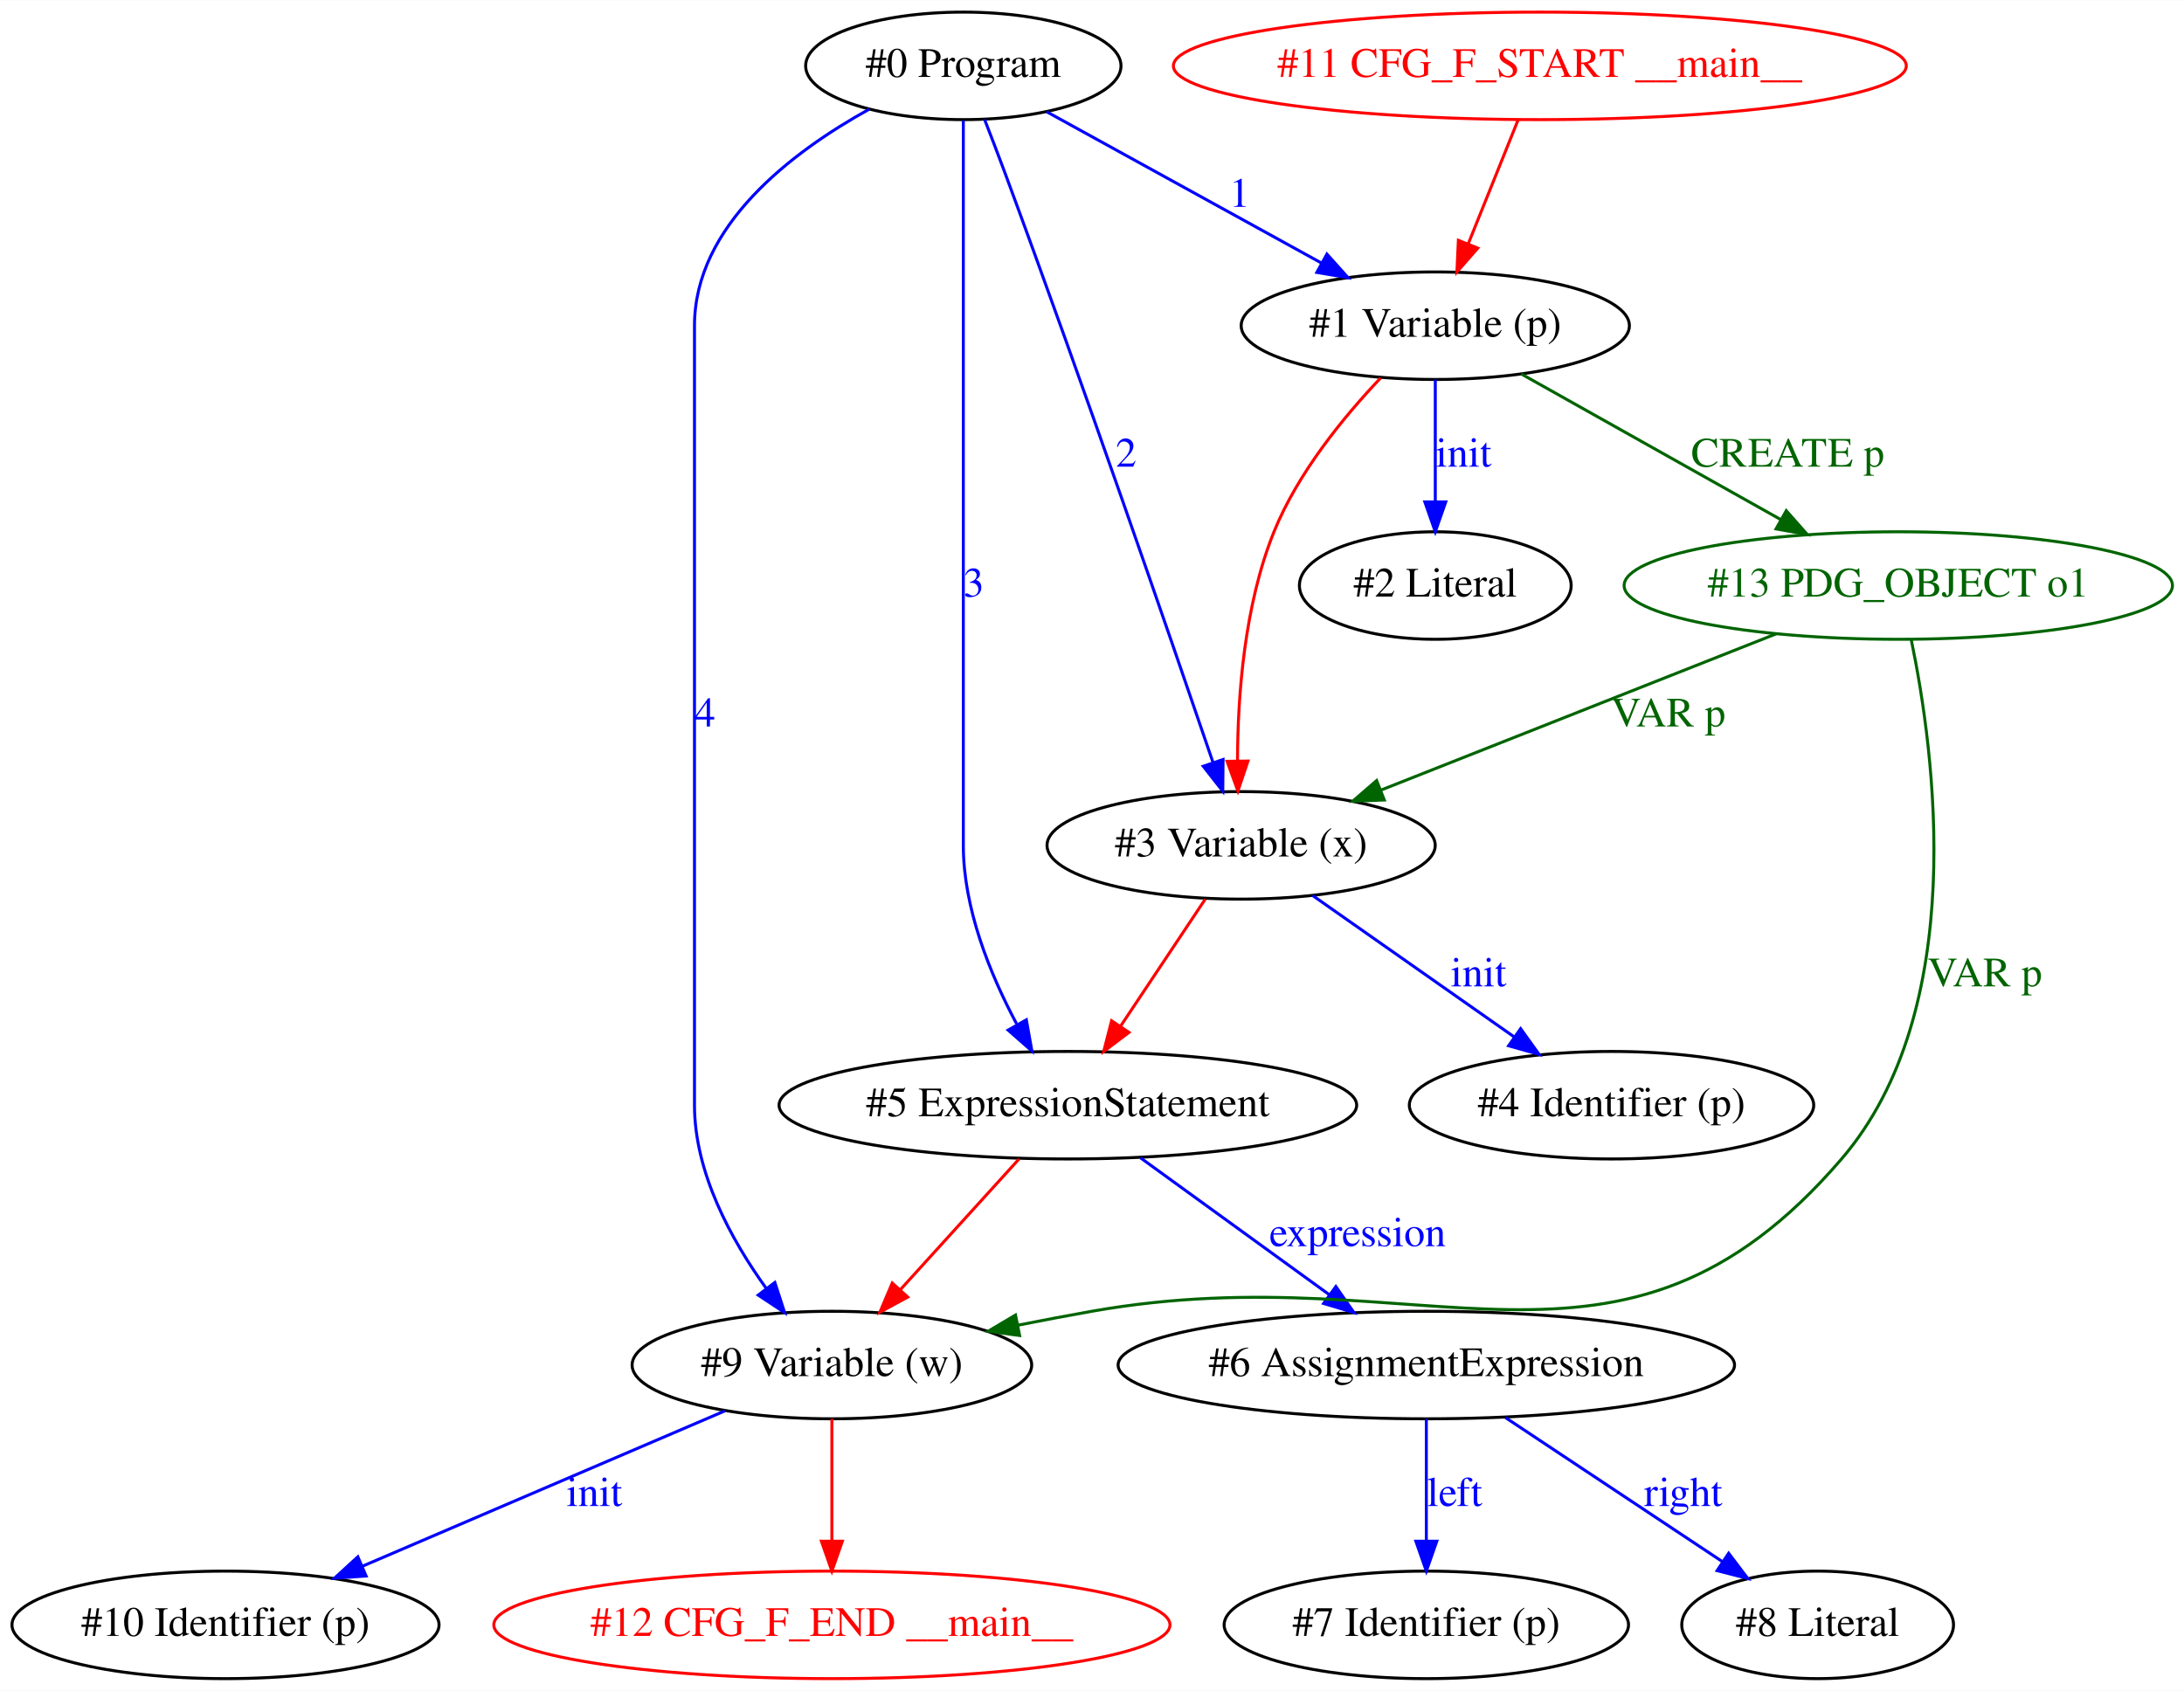
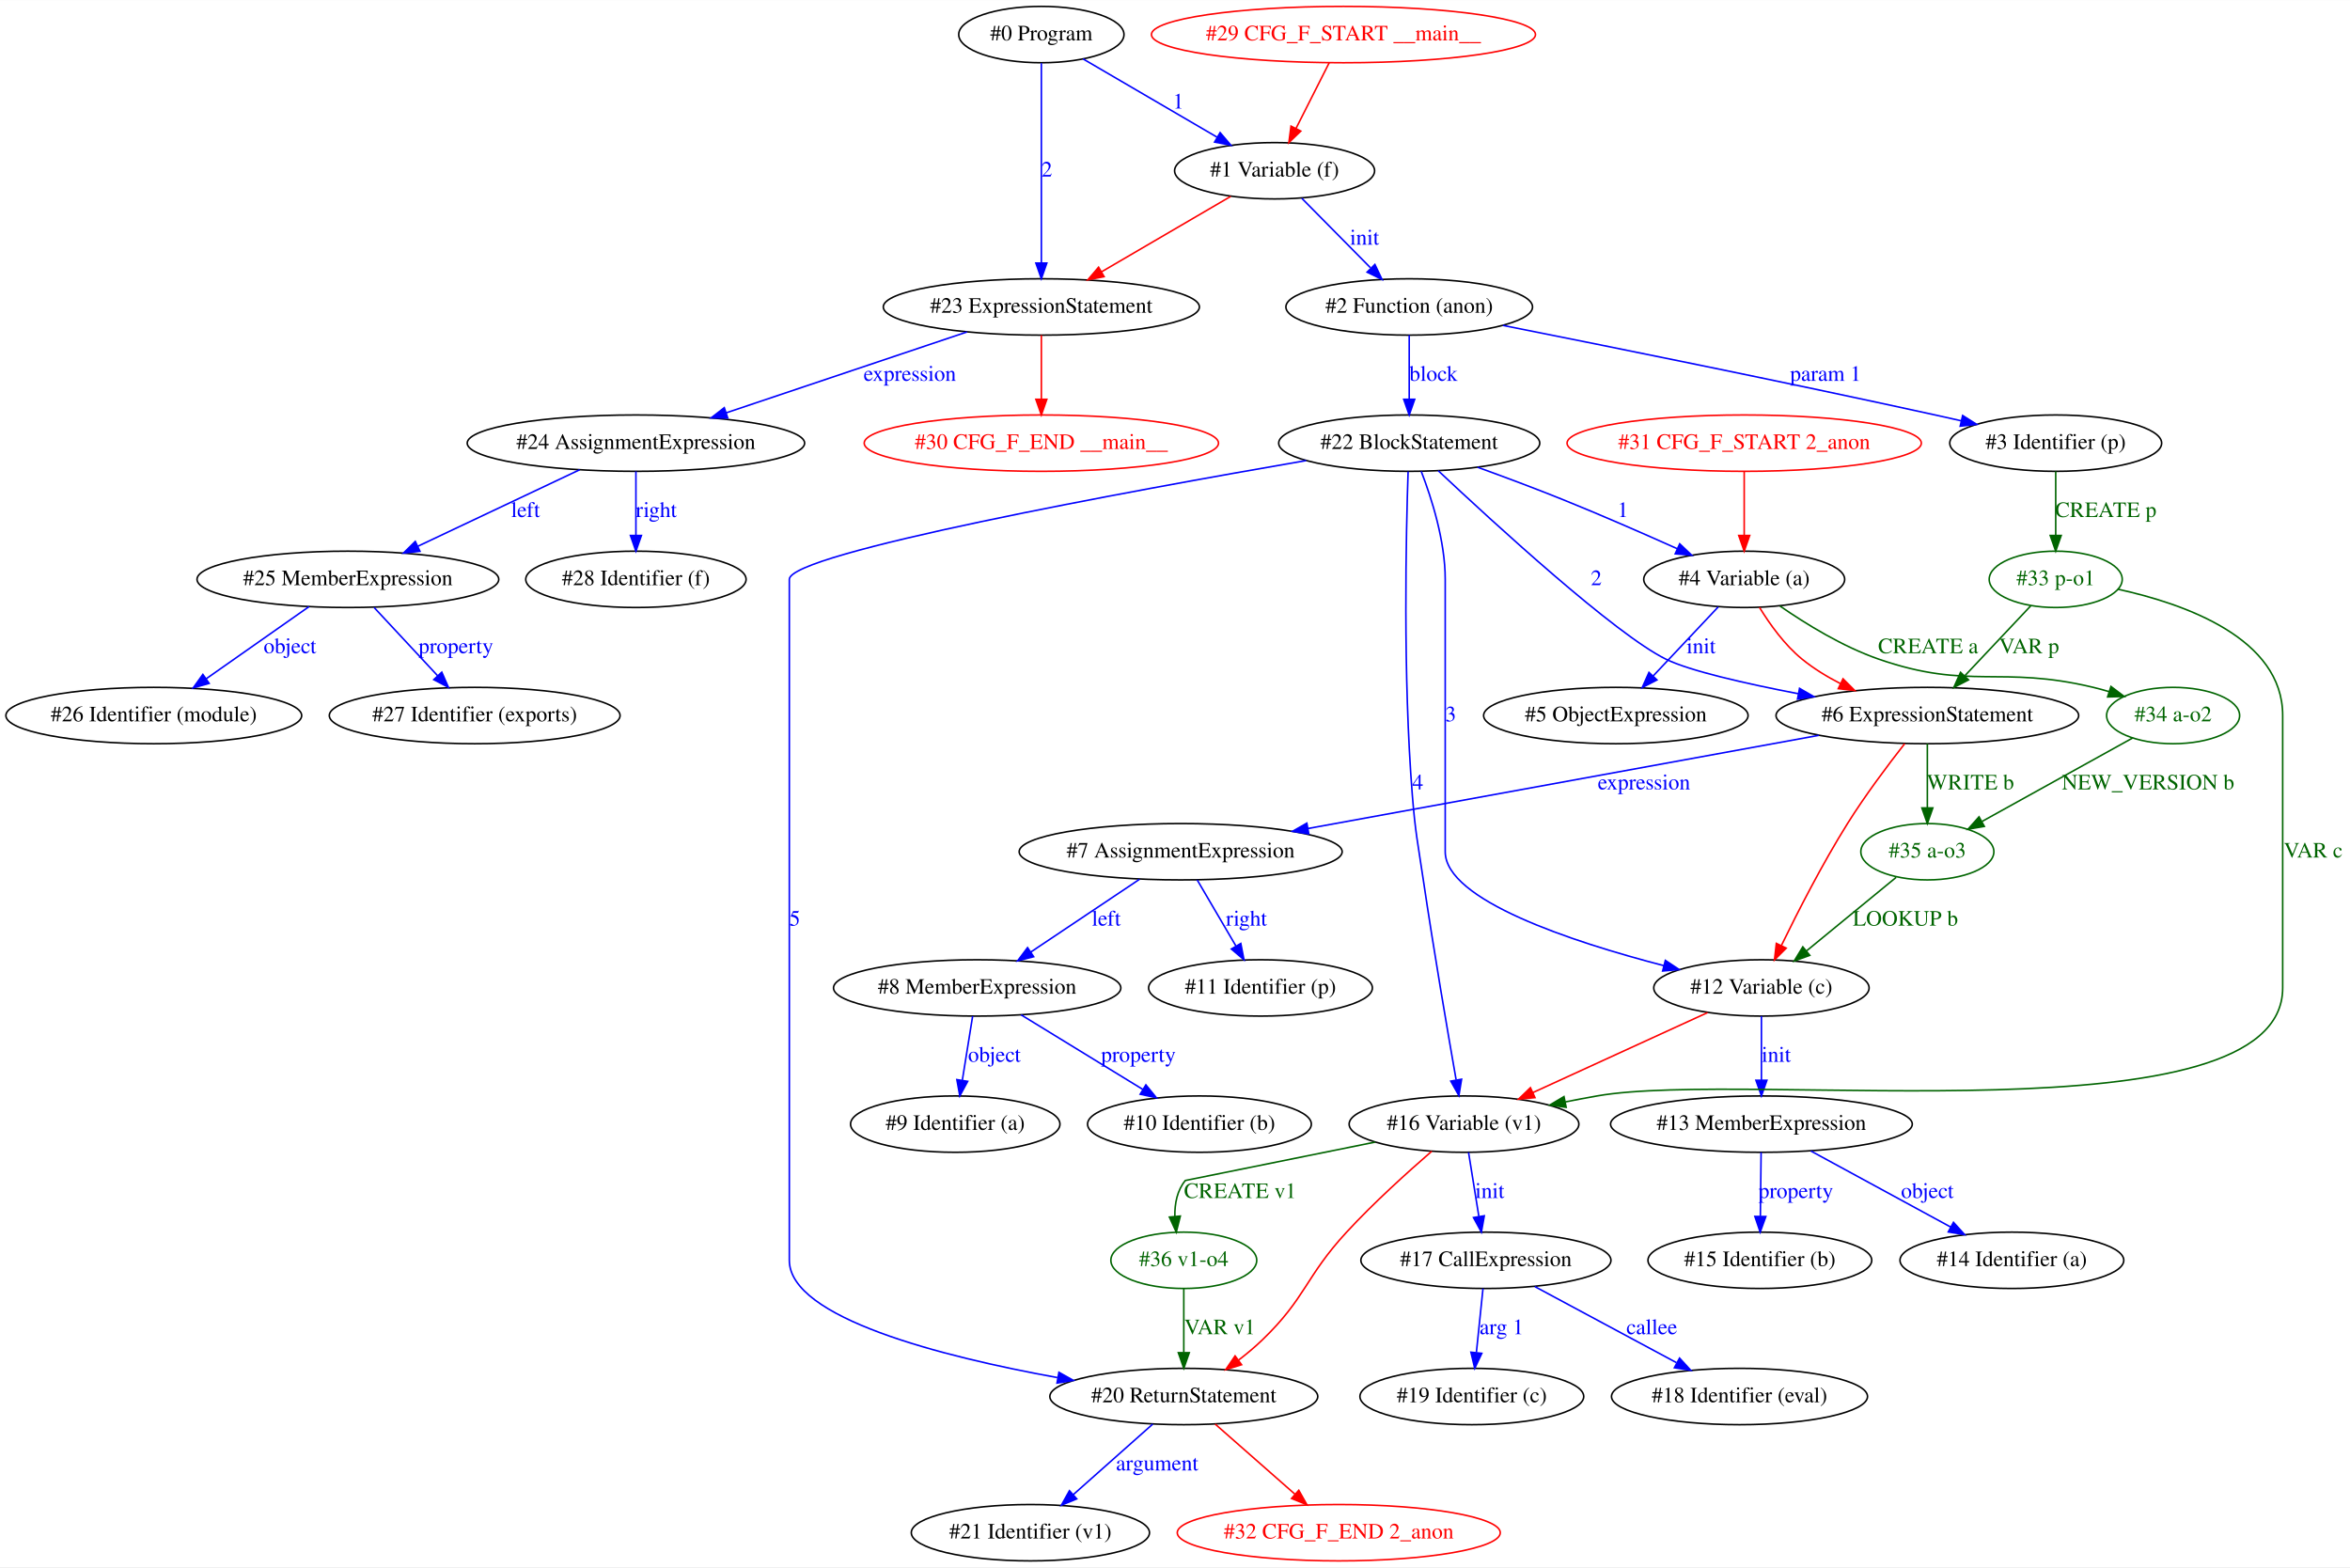
- <svg xmlns="http://www.w3.org/2000/svg" width="731pt" height="566pt" viewBox="0.00 0.00 731.14 566.00">
-   <g id="graph0" class="graph" transform="scale(1 1) rotate(0) translate(4 562)">
-     <polygon fill="#ffffff" stroke="transparent" points="-4,4 -4,-562 727.135,-562 727.135,4 -4,4" />
+ <svg xmlns="http://www.w3.org/2000/svg" width="1501pt" height="1001pt" viewBox="0.00 0.00 1501.24 1001.00">
+   <g id="graph0" class="graph" transform="scale(1 1) rotate(0) translate(4 997)">
+     <polygon fill="#ffffff" stroke="transparent" points="-4,4 -4,-997 1497.242,-997 1497.242,4 -4,4" />
    <g id="node1" class="node">
-       <ellipse fill="none" stroke="#000000" cx="318.494" cy="-540" rx="52.791" ry="18" />
-       <text text-anchor="middle" x="318.494" y="-536.3" font-family="Times,serif" font-size="14.00" fill="#000000">#0 Program</text>
+       <ellipse fill="none" stroke="#000000" cx="661.242" cy="-975" rx="52.791" ry="18" />
+       <text text-anchor="middle" x="661.242" y="-971.3" font-family="Times,serif" font-size="14.00" fill="#000000">#0 Program</text>
    </g>
    <g id="node2" class="node">
-       <ellipse fill="none" stroke="#000000" cx="476.494" cy="-453" rx="64.989" ry="18" />
-       <text text-anchor="middle" x="476.494" y="-449.3" font-family="Times,serif" font-size="14.00" fill="#000000">#1 Variable (p)</text>
+       <ellipse fill="none" stroke="#000000" cx="810.242" cy="-888" rx="63.889" ry="18" />
+       <text text-anchor="middle" x="810.242" y="-884.3" font-family="Times,serif" font-size="14.00" fill="#000000">#1 Variable (f)</text>
    </g>
    <g id="edge1" class="edge">
-       <path fill="none" stroke="#0000ff" d="M346.377,-524.646C371.958,-510.561 410.07,-489.575 438.442,-473.952" />
-       <polygon fill="#0000ff" stroke="#0000ff" points="440.212,-476.973 447.284,-469.084 436.836,-470.841 440.212,-476.973" />
-       <text text-anchor="middle" x="410.994" y="-492.8" font-family="Times,serif" font-size="14.00" fill="#0000ff">1</text>
+       <path fill="none" stroke="#0000ff" d="M687.88,-959.446C711.795,-945.482 747.121,-924.856 773.677,-909.35" />
+       <polygon fill="#0000ff" stroke="#0000ff" points="775.446,-912.37 782.317,-904.305 771.916,-906.325 775.446,-912.37" />
+       <text text-anchor="middle" x="748.742" y="-927.8" font-family="Times,serif" font-size="14.00" fill="#0000ff">1</text>
    </g>
    <g id="node3" class="node">
-       <ellipse fill="none" stroke="#000000" cx="411.494" cy="-279" rx="64.989" ry="18" />
-       <text text-anchor="middle" x="411.494" y="-275.3" font-family="Times,serif" font-size="14.00" fill="#000000">#3 Variable (x)</text>
+       <ellipse fill="none" stroke="#000000" cx="661.242" cy="-801" rx="100.983" ry="18" />
+       <text text-anchor="middle" x="661.242" y="-797.3" font-family="Times,serif" font-size="14.00" fill="#000000">#23 ExpressionStatement</text>
    </g>
    <g id="edge2" class="edge">
-       <path fill="none" stroke="#0000ff" d="M325.59,-522.099C327.838,-516.336 330.307,-509.912 332.494,-504 358.632,-433.333 387.533,-349.428 402.058,-306.822" />
-       <polygon fill="#0000ff" stroke="#0000ff" points="405.439,-307.75 405.348,-297.155 398.812,-305.494 405.439,-307.75" />
-       <text text-anchor="middle" x="372.994" y="-405.8" font-family="Times,serif" font-size="14.00" fill="#0000ff">2</text>
+       <path fill="none" stroke="#0000ff" d="M661.242,-956.708C661.242,-926.344 661.242,-865.323 661.242,-829.346" />
+       <polygon fill="#0000ff" stroke="#0000ff" points="664.742,-829.047 661.242,-819.047 657.742,-829.047 664.742,-829.047" />
+       <text text-anchor="middle" x="664.742" y="-884.3" font-family="Times,serif" font-size="14.00" fill="#0000ff">2</text>
+     </g>
+     <g id="edge6" class="edge">
+       <path fill="none" stroke="#ff0000" d="M782.216,-871.636C758.914,-858.03 725.514,-838.528 699.71,-823.461" />
+       <polygon fill="#ff0000" stroke="#ff0000" points="701.329,-820.354 690.928,-818.334 697.799,-826.399 701.329,-820.354" />
+     </g>
+     <g id="node7" class="node">
+       <ellipse fill="none" stroke="#000000" cx="896.242" cy="-801" rx="78.786" ry="18" />
+       <text text-anchor="middle" x="896.242" y="-797.3" font-family="Times,serif" font-size="14.00" fill="#000000">#2 Function (anon)</text>
+     </g>
+     <g id="edge5" class="edge">
+       <path fill="none" stroke="#0000ff" d="M827.645,-870.394C840.234,-857.659 857.426,-840.267 871.449,-826.081" />
+       <polygon fill="#0000ff" stroke="#0000ff" points="874.323,-828.152 878.864,-818.58 869.345,-823.231 874.323,-828.152" />
+       <text text-anchor="middle" x="867.742" y="-840.8" font-family="Times,serif" font-size="14.00" fill="#0000ff">init</text>
+     </g>
+     <g id="node8" class="node">
+       <ellipse fill="none" stroke="#000000" cx="402.242" cy="-714" rx="107.781" ry="18" />
+       <text text-anchor="middle" x="402.242" y="-710.3" font-family="Times,serif" font-size="14.00" fill="#000000">#24 AssignmentExpression</text>
+     </g>
+     <g id="edge7" class="edge">
+       <path fill="none" stroke="#0000ff" d="M613.737,-785.043C570.381,-770.479 506.195,-748.919 459.913,-733.372" />
+       <polygon fill="#0000ff" stroke="#0000ff" points="460.916,-730.017 450.322,-730.151 458.687,-736.653 460.916,-730.017" />
+       <text text-anchor="middle" x="577.242" y="-753.8" font-family="Times,serif" font-size="14.00" fill="#0000ff">expression</text>
+     </g>
+     <g id="node9" class="node">
+       <ellipse fill="none" stroke="#ff0000" cx="661.242" cy="-714" rx="113.18" ry="18" />
+       <text text-anchor="middle" x="661.242" y="-710.3" font-family="Times,serif" font-size="14.00" fill="#ff0000">#30 CFG_F_END __main__</text>
+     </g>
+     <g id="edge8" class="edge">
+       <path fill="none" stroke="#ff0000" d="M661.242,-782.973C661.242,-771.192 661.242,-755.561 661.242,-742.158" />
+       <polygon fill="#ff0000" stroke="#ff0000" points="664.742,-742.003 661.242,-732.003 657.742,-742.003 664.742,-742.003" />
    </g>
    <g id="node4" class="node">
-       <ellipse fill="none" stroke="#000000" cx="353.494" cy="-192" rx="96.683" ry="18" />
-       <text text-anchor="middle" x="353.494" y="-188.3" font-family="Times,serif" font-size="14.00" fill="#000000">#5 ExpressionStatement</text>
+       <ellipse fill="none" stroke="#ff0000" cx="854.242" cy="-975" rx="122.678" ry="18" />
+       <text text-anchor="middle" x="854.242" y="-971.3" font-family="Times,serif" font-size="14.00" fill="#ff0000">#29 CFG_F_START __main__</text>
    </g>
    <g id="edge3" class="edge">
-       <path fill="none" stroke="#0000ff" d="M318.494,-521.669C318.494,-504.063 318.494,-476.714 318.494,-453 318.494,-453 318.494,-453 318.494,-279 318.494,-257.905 327.46,-235.877 336.316,-219.264" />
-       <polygon fill="#0000ff" stroke="#0000ff" points="339.588,-220.587 341.449,-210.157 333.49,-217.15 339.588,-220.587" />
-       <text text-anchor="middle" x="321.994" y="-362.3" font-family="Times,serif" font-size="14.00" fill="#0000ff">3</text>
+       <path fill="none" stroke="#ff0000" d="M845.125,-956.973C838.989,-944.842 830.789,-928.629 823.882,-914.97" />
+       <polygon fill="#ff0000" stroke="#ff0000" points="826.983,-913.347 819.347,-906.003 820.737,-916.507 826.983,-913.347" />
    </g>
    <g id="node5" class="node">
-       <ellipse fill="none" stroke="#000000" cx="274.494" cy="-105" rx="66.888" ry="18" />
-       <text text-anchor="middle" x="274.494" y="-101.3" font-family="Times,serif" font-size="14.00" fill="#000000">#9 Variable (w)</text>
+       <ellipse fill="none" stroke="#ff0000" cx="1110.242" cy="-714" rx="113.18" ry="18" />
+       <text text-anchor="middle" x="1110.242" y="-710.3" font-family="Times,serif" font-size="14.00" fill="#ff0000">#31 CFG_F_START 2_anon</text>
+     </g>
+     <g id="node6" class="node">
+       <ellipse fill="none" stroke="#000000" cx="1110.242" cy="-627" rx="64.189" ry="18" />
+       <text text-anchor="middle" x="1110.242" y="-623.3" font-family="Times,serif" font-size="14.00" fill="#000000">#4 Variable (a)</text>
    </g>
    <g id="edge4" class="edge">
-       <path fill="none" stroke="#0000ff" d="M287.016,-525.511C261.063,-511.152 228.494,-486.467 228.494,-453 228.494,-453 228.494,-453 228.494,-192 228.494,-169.448 240.722,-147.024 252.569,-130.59" />
-       <polygon fill="#0000ff" stroke="#0000ff" points="255.398,-132.653 258.663,-122.574 249.825,-128.417 255.398,-132.653" />
-       <text text-anchor="middle" x="231.994" y="-318.8" font-family="Times,serif" font-size="14.00" fill="#0000ff">4</text>
-     </g>
-     <g id="edge7" class="edge">
-       <path fill="none" stroke="#ff0000" d="M458.196,-435.499C445.878,-422.529 430.476,-403.743 422.494,-384 412.561,-359.433 410.339,-329.126 410.286,-307.397" />
-       <polygon fill="#ff0000" stroke="#ff0000" points="413.789,-307.233 410.419,-297.188 406.789,-307.142 413.789,-307.233" />
-     </g>
-     <g id="node7" class="node">
-       <ellipse fill="none" stroke="#000000" cx="476.494" cy="-366" rx="45.492" ry="18" />
-       <text text-anchor="middle" x="476.494" y="-362.3" font-family="Times,serif" font-size="14.00" fill="#000000">#2 Literal</text>
-     </g>
-     <g id="edge6" class="edge">
-       <path fill="none" stroke="#0000ff" d="M476.494,-434.974C476.494,-423.192 476.494,-407.561 476.494,-394.158" />
-       <polygon fill="#0000ff" stroke="#0000ff" points="479.994,-394.003 476.494,-384.003 472.994,-394.003 479.994,-394.003" />
-       <text text-anchor="middle" x="485.994" y="-405.8" font-family="Times,serif" font-size="14.00" fill="#0000ff">init</text>
-     </g>
-     <g id="node8" class="node">
-       <ellipse fill="none" stroke="#006400" cx="631.494" cy="-366" rx="91.784" ry="18" />
-       <text text-anchor="middle" x="631.494" y="-362.3" font-family="Times,serif" font-size="14.00" fill="#006400">#13 PDG_OBJECT o1</text>
-     </g>
-     <g id="edge8" class="edge">
-       <path fill="none" stroke="#006400" d="M505.285,-436.84C529.747,-423.109 565.097,-403.268 592.167,-388.074" />
-       <polygon fill="#006400" stroke="#006400" points="593.994,-391.062 601.001,-383.115 590.568,-384.957 593.994,-391.062" />
-       <text text-anchor="middle" x="594.494" y="-405.8" font-family="Times,serif" font-size="14.00" fill="#006400">CREATE p</text>
+       <path fill="none" stroke="#ff0000" d="M1110.242,-695.973C1110.242,-684.192 1110.242,-668.561 1110.242,-655.158" />
+       <polygon fill="#ff0000" stroke="#ff0000" points="1113.742,-655.003 1110.242,-645.003 1106.742,-655.003 1113.742,-655.003" />
+     </g>
+     <g id="node10" class="node">
+       <ellipse fill="none" stroke="#000000" cx="1028.242" cy="-540" rx="84.485" ry="18" />
+       <text text-anchor="middle" x="1028.242" y="-536.3" font-family="Times,serif" font-size="14.00" fill="#000000">#5 ObjectExpression</text>
+     </g>
+     <g id="edge9" class="edge">
+       <path fill="none" stroke="#0000ff" d="M1093.648,-609.394C1081.723,-596.742 1065.467,-579.496 1052.146,-565.361" />
+       <polygon fill="#0000ff" stroke="#0000ff" points="1054.498,-562.755 1045.092,-557.878 1049.404,-567.556 1054.498,-562.755" />
+       <text text-anchor="middle" x="1082.742" y="-579.8" font-family="Times,serif" font-size="14.00" fill="#0000ff">init</text>
+     </g>
+     <g id="node11" class="node">
+       <ellipse fill="none" stroke="#000000" cx="1227.242" cy="-540" rx="96.683" ry="18" />
+       <text text-anchor="middle" x="1227.242" y="-536.3" font-family="Times,serif" font-size="14.00" fill="#000000">#6 ExpressionStatement</text>
    </g>
    <g id="edge10" class="edge">
-       <path fill="none" stroke="#ff0000" d="M399.476,-260.974C391.31,-248.725 380.371,-232.316 371.211,-218.577" />
-       <polygon fill="#ff0000" stroke="#ff0000" points="373.955,-216.382 365.496,-210.003 368.131,-220.265 373.955,-216.382" />
-     </g>
-     <g id="node9" class="node">
-       <ellipse fill="none" stroke="#000000" cx="535.494" cy="-192" rx="67.688" ry="18" />
-       <text text-anchor="middle" x="535.494" y="-188.3" font-family="Times,serif" font-size="14.00" fill="#000000">#4 Identifier (p)</text>
-     </g>
-     <g id="edge9" class="edge">
-       <path fill="none" stroke="#0000ff" d="M435.402,-262.226C454.577,-248.772 481.688,-229.75 502.859,-214.897" />
-       <polygon fill="#0000ff" stroke="#0000ff" points="505.06,-217.629 511.236,-209.02 501.039,-211.898 505.06,-217.629" />
-       <text text-anchor="middle" x="490.994" y="-231.8" font-family="Times,serif" font-size="14.00" fill="#0000ff">init</text>
+       <path fill="none" stroke="#ff0000" d="M1119.991,-609.109C1126.554,-598.388 1136.041,-585.113 1147.242,-576 1154.607,-570.007 1163.129,-564.798 1171.809,-560.347" />
+       <polygon fill="#ff0000" stroke="#ff0000" points="1173.379,-563.475 1180.868,-555.981 1170.34,-557.169 1173.379,-563.475" />
+     </g>
+     <g id="node12" class="node">
+       <ellipse fill="none" stroke="#006400" cx="1384.242" cy="-540" rx="42.494" ry="18" />
+       <text text-anchor="middle" x="1384.242" y="-536.3" font-family="Times,serif" font-size="14.00" fill="#006400">#34 a-o2</text>
+     </g>
+     <g id="edge11" class="edge">
+       <path fill="none" stroke="#006400" d="M1133.065,-609.968C1149.707,-598.451 1173.274,-583.943 1196.242,-576 1254.281,-555.928 1273.517,-572.297 1333.242,-558 1336.585,-557.2 1340.014,-556.26 1343.438,-555.238" />
+       <polygon fill="#006400" stroke="#006400" points="1344.533,-558.562 1352.992,-552.183 1342.401,-551.895 1344.533,-558.562" />
+       <text text-anchor="middle" x="1227.742" y="-579.8" font-family="Times,serif" font-size="14.00" fill="#006400">CREATE a</text>
+     </g>
+     <g id="node13" class="node">
+       <ellipse fill="none" stroke="#000000" cx="1309.242" cy="-714" rx="67.688" ry="18" />
+       <text text-anchor="middle" x="1309.242" y="-710.3" font-family="Times,serif" font-size="14.00" fill="#000000">#3 Identifier (p)</text>
    </g>
    <g id="edge12" class="edge">
-       <path fill="none" stroke="#ff0000" d="M337.125,-173.974C325.609,-161.291 310.042,-144.149 297.31,-130.126" />
-       <polygon fill="#ff0000" stroke="#ff0000" points="299.885,-127.756 290.571,-122.706 294.703,-132.462 299.885,-127.756" />
-     </g>
-     <g id="node10" class="node">
-       <ellipse fill="none" stroke="#000000" cx="473.494" cy="-105" rx="103.182" ry="18" />
-       <text text-anchor="middle" x="473.494" y="-101.3" font-family="Times,serif" font-size="14.00" fill="#000000">#6 AssignmentExpression</text>
-     </g>
-     <g id="edge11" class="edge">
-       <path fill="none" stroke="#0000ff" d="M377.777,-174.394C395.995,-161.187 421.118,-142.972 441.055,-128.518" />
-       <polygon fill="#0000ff" stroke="#0000ff" points="443.204,-131.283 449.246,-122.58 439.096,-125.616 443.204,-131.283" />
-       <text text-anchor="middle" x="450.494" y="-144.8" font-family="Times,serif" font-size="14.00" fill="#0000ff">expression</text>
-     </g>
-     <g id="node11" class="node">
-       <ellipse fill="none" stroke="#000000" cx="71.494" cy="-18" rx="71.487" ry="18" />
-       <text text-anchor="middle" x="71.494" y="-14.3" font-family="Times,serif" font-size="14.00" fill="#000000">#10 Identifier (p)</text>
+       <path fill="none" stroke="#0000ff" d="M956.13,-789.211C1023.412,-775.847 1135.832,-753.164 1232.242,-732 1237.605,-730.823 1243.173,-729.574 1248.749,-728.304" />
+       <polygon fill="#0000ff" stroke="#0000ff" points="1249.791,-731.656 1258.755,-726.008 1248.225,-724.834 1249.791,-731.656" />
+       <text text-anchor="middle" x="1162.242" y="-753.8" font-family="Times,serif" font-size="14.00" fill="#0000ff">param 1</text>
+     </g>
+     <g id="node14" class="node">
+       <ellipse fill="none" stroke="#000000" cx="896.242" cy="-714" rx="83.386" ry="18" />
+       <text text-anchor="middle" x="896.242" y="-710.3" font-family="Times,serif" font-size="14.00" fill="#000000">#22 BlockStatement</text>
    </g>
    <g id="edge13" class="edge">
-       <path fill="none" stroke="#0000ff" d="M238.669,-89.646C204.92,-75.183 154.194,-53.443 117.473,-37.706" />
-       <polygon fill="#0000ff" stroke="#0000ff" points="118.557,-34.362 107.987,-33.64 115.799,-40.796 118.557,-34.362" />
-       <text text-anchor="middle" x="194.994" y="-57.8" font-family="Times,serif" font-size="14.00" fill="#0000ff">init</text>
-     </g>
-     <g id="node12" class="node">
-       <ellipse fill="none" stroke="#ff0000" cx="274.494" cy="-18" rx="113.18" ry="18" />
-       <text text-anchor="middle" x="274.494" y="-14.3" font-family="Times,serif" font-size="14.00" fill="#ff0000">#12 CFG_F_END __main__</text>
+       <path fill="none" stroke="#0000ff" d="M896.242,-782.973C896.242,-771.192 896.242,-755.561 896.242,-742.158" />
+       <polygon fill="#0000ff" stroke="#0000ff" points="899.742,-742.003 896.242,-732.003 892.742,-742.003 899.742,-742.003" />
+       <text text-anchor="middle" x="911.742" y="-753.8" font-family="Times,serif" font-size="14.00" fill="#0000ff">block</text>
+     </g>
+     <g id="node15" class="node">
+       <ellipse fill="none" stroke="#000000" cx="218.242" cy="-627" rx="96.383" ry="18" />
+       <text text-anchor="middle" x="218.242" y="-623.3" font-family="Times,serif" font-size="14.00" fill="#000000">#25 MemberExpression</text>
    </g>
    <g id="edge14" class="edge">
-       <path fill="none" stroke="#ff0000" d="M274.494,-86.974C274.494,-75.192 274.494,-59.561 274.494,-46.158" />
-       <polygon fill="#ff0000" stroke="#ff0000" points="277.994,-46.003 274.494,-36.003 270.994,-46.003 277.994,-46.003" />
-     </g>
-     <g id="node6" class="node">
-       <ellipse fill="none" stroke="#ff0000" cx="511.494" cy="-540" rx="122.678" ry="18" />
-       <text text-anchor="middle" x="511.494" y="-536.3" font-family="Times,serif" font-size="14.00" fill="#ff0000">#11 CFG_F_START __main__</text>
-     </g>
-     <g id="edge5" class="edge">
-       <path fill="none" stroke="#ff0000" d="M504.242,-521.973C499.408,-509.959 492.964,-493.94 487.502,-480.365" />
-       <polygon fill="#ff0000" stroke="#ff0000" points="490.716,-478.974 483.736,-471.003 484.222,-481.587 490.716,-478.974" />
+       <path fill="none" stroke="#0000ff" d="M366.328,-697.019C336.724,-683.022 294.592,-663.1 262.832,-648.083" />
+       <polygon fill="#0000ff" stroke="#0000ff" points="264.288,-644.901 253.752,-643.79 261.296,-651.229 264.288,-644.901" />
+       <text text-anchor="middle" x="331.742" y="-666.8" font-family="Times,serif" font-size="14.00" fill="#0000ff">left</text>
+     </g>
+     <g id="node16" class="node">
+       <ellipse fill="none" stroke="#000000" cx="402.242" cy="-627" rx="70.388" ry="18" />
+       <text text-anchor="middle" x="402.242" y="-623.3" font-family="Times,serif" font-size="14.00" fill="#000000">#28 Identifier (f)</text>
    </g>
    <g id="edge15" class="edge">
-       <path fill="none" stroke="#006400" d="M590.629,-349.84C553.17,-335.026 497.722,-313.099 458.454,-297.571" />
-       <polygon fill="#006400" stroke="#006400" points="459.426,-294.192 448.84,-293.769 456.852,-300.701 459.426,-294.192" />
-       <text text-anchor="middle" x="554.494" y="-318.8" font-family="Times,serif" font-size="14.00" fill="#006400">VAR p</text>
+       <path fill="none" stroke="#0000ff" d="M402.242,-695.973C402.242,-684.192 402.242,-668.561 402.242,-655.158" />
+       <polygon fill="#0000ff" stroke="#0000ff" points="405.742,-655.003 402.242,-645.003 398.742,-655.003 405.742,-655.003" />
+       <text text-anchor="middle" x="415.242" y="-666.8" font-family="Times,serif" font-size="14.00" fill="#0000ff">right</text>
+     </g>
+     <g id="node17" class="node">
+       <ellipse fill="none" stroke="#000000" cx="750.242" cy="-453" rx="103.182" ry="18" />
+       <text text-anchor="middle" x="750.242" y="-449.3" font-family="Times,serif" font-size="14.00" fill="#000000">#7 AssignmentExpression</text>
    </g>
    <g id="edge16" class="edge">
-       <path fill="none" stroke="#006400" d="M635.841,-347.799C643.62,-310.335 655.372,-223.937 612.494,-174 538.336,-87.634 473.585,-142.848 361.494,-123 353.503,-121.585 345.123,-119.992 336.85,-118.353" />
-       <polygon fill="#006400" stroke="#006400" points="337.34,-114.881 326.846,-116.34 335.959,-121.744 337.34,-114.881" />
-       <text text-anchor="middle" x="660.494" y="-231.8" font-family="Times,serif" font-size="14.00" fill="#006400">VAR p</text>
-     </g>
-     <g id="node13" class="node">
-       <ellipse fill="none" stroke="#000000" cx="473.494" cy="-18" rx="67.688" ry="18" />
-       <text text-anchor="middle" x="473.494" y="-14.3" font-family="Times,serif" font-size="14.00" fill="#000000">#7 Identifier (p)</text>
+       <path fill="none" stroke="#0000ff" d="M1157.882,-527.35C1071.336,-511.564 923.571,-484.613 831.722,-467.861" />
+       <polygon fill="#0000ff" stroke="#0000ff" points="832.1,-464.373 821.634,-466.021 830.844,-471.259 832.1,-464.373" />
+       <text text-anchor="middle" x="1046.242" y="-492.8" font-family="Times,serif" font-size="14.00" fill="#0000ff">expression</text>
+     </g>
+     <g id="node18" class="node">
+       <ellipse fill="none" stroke="#000000" cx="1121.242" cy="-366" rx="68.788" ry="18" />
+       <text text-anchor="middle" x="1121.242" y="-362.3" font-family="Times,serif" font-size="14.00" fill="#000000">#12 Variable (c)</text>
    </g>
    <g id="edge17" class="edge">
-       <path fill="none" stroke="#0000ff" d="M473.494,-86.974C473.494,-75.192 473.494,-59.561 473.494,-46.158" />
-       <polygon fill="#0000ff" stroke="#0000ff" points="476.994,-46.003 473.494,-36.003 469.994,-46.003 476.994,-46.003" />
-       <text text-anchor="middle" x="482.994" y="-57.8" font-family="Times,serif" font-size="14.00" fill="#0000ff">left</text>
-     </g>
-     <g id="node14" class="node">
-       <ellipse fill="none" stroke="#000000" cx="604.494" cy="-18" rx="45.492" ry="18" />
-       <text text-anchor="middle" x="604.494" y="-14.3" font-family="Times,serif" font-size="14.00" fill="#000000">#8 Literal</text>
+       <path fill="none" stroke="#ff0000" d="M1212.812,-522.089C1202.136,-508.468 1187.548,-489.053 1176.242,-471 1160.234,-445.44 1144.529,-414.733 1134.027,-393.149" />
+       <polygon fill="#ff0000" stroke="#ff0000" points="1137.077,-391.417 1129.585,-383.926 1130.77,-394.454 1137.077,-391.417" />
+     </g>
+     <g id="node19" class="node">
+       <ellipse fill="none" stroke="#006400" cx="1227.242" cy="-453" rx="42.494" ry="18" />
+       <text text-anchor="middle" x="1227.242" y="-449.3" font-family="Times,serif" font-size="14.00" fill="#006400">#35 a-o3</text>
    </g>
    <g id="edge18" class="edge">
-       <path fill="none" stroke="#0000ff" d="M500.003,-87.394C520.992,-73.455 550.378,-53.939 572.643,-39.153" />
-       <polygon fill="#0000ff" stroke="#0000ff" points="574.703,-41.986 581.097,-33.538 570.831,-36.155 574.703,-41.986" />
-       <text text-anchor="middle" x="559.494" y="-57.8" font-family="Times,serif" font-size="14.00" fill="#0000ff">right</text>
+       <path fill="none" stroke="#006400" d="M1227.242,-521.973C1227.242,-510.192 1227.242,-494.561 1227.242,-481.158" />
+       <polygon fill="#006400" stroke="#006400" points="1230.742,-481.003 1227.242,-471.003 1223.742,-481.003 1230.742,-481.003" />
+       <text text-anchor="middle" x="1254.742" y="-492.8" font-family="Times,serif" font-size="14.00" fill="#006400">WRITE b</text>
+     </g>
+     <g id="edge19" class="edge">
+       <path fill="none" stroke="#006400" d="M1358.316,-525.634C1332.068,-511.088 1291.304,-488.5 1262.209,-472.377" />
+       <polygon fill="#006400" stroke="#006400" points="1263.649,-469.173 1253.206,-467.388 1260.256,-475.296 1263.649,-469.173" />
+       <text text-anchor="middle" x="1368.242" y="-492.8" font-family="Times,serif" font-size="14.00" fill="#006400">NEW_VERSION b</text>
+     </g>
+     <g id="node20" class="node">
+       <ellipse fill="none" stroke="#006400" cx="1309.242" cy="-627" rx="42.494" ry="18" />
+       <text text-anchor="middle" x="1309.242" y="-623.3" font-family="Times,serif" font-size="14.00" fill="#006400">#33 p-o1</text>
+     </g>
+     <g id="edge20" class="edge">
+       <path fill="none" stroke="#006400" d="M1309.242,-695.973C1309.242,-684.192 1309.242,-668.561 1309.242,-655.158" />
+       <polygon fill="#006400" stroke="#006400" points="1312.742,-655.003 1309.242,-645.003 1305.742,-655.003 1312.742,-655.003" />
+       <text text-anchor="middle" x="1341.242" y="-666.8" font-family="Times,serif" font-size="14.00" fill="#006400">CREATE p</text>
+     </g>
+     <g id="edge21" class="edge">
+       <path fill="none" stroke="#0000ff" d="M939.882,-698.626C956.932,-692.449 976.59,-685.115 994.242,-678 1018.681,-668.15 1045.644,-656.353 1067.42,-646.587" />
+       <polygon fill="#0000ff" stroke="#0000ff" points="1069.041,-649.696 1076.721,-642.398 1066.166,-643.313 1069.041,-649.696" />
+       <text text-anchor="middle" x="1032.742" y="-666.8" font-family="Times,serif" font-size="14.00" fill="#0000ff">1</text>
+     </g>
+     <g id="edge22" class="edge">
+       <path fill="none" stroke="#0000ff" d="M914.738,-696.434C950.362,-662.948 1027.834,-591.892 1060.242,-576 1075.511,-568.512 1110.613,-560.509 1144.714,-553.954" />
+       <polygon fill="#0000ff" stroke="#0000ff" points="1145.586,-557.351 1154.764,-552.057 1144.288,-550.473 1145.586,-557.351" />
+       <text text-anchor="middle" x="1015.742" y="-623.3" font-family="Times,serif" font-size="14.00" fill="#0000ff">2</text>
+     </g>
+     <g id="edge23" class="edge">
+       <path fill="none" stroke="#0000ff" d="M903.9,-696.035C910.591,-678.693 919.242,-651.528 919.242,-627 919.242,-627 919.242,-627 919.242,-453 919.242,-422.165 999.643,-395.609 1058.996,-380.206" />
+       <polygon fill="#0000ff" stroke="#0000ff" points="1059.868,-383.596 1068.696,-377.738 1058.142,-376.812 1059.868,-383.596" />
+       <text text-anchor="middle" x="922.742" y="-536.3" font-family="Times,serif" font-size="14.00" fill="#0000ff">3</text>
+     </g>
+     <g id="node21" class="node">
+       <ellipse fill="none" stroke="#000000" cx="931.242" cy="-279" rx="73.387" ry="18" />
+       <text text-anchor="middle" x="931.242" y="-275.3" font-family="Times,serif" font-size="14.00" fill="#000000">#16 Variable (v1)</text>
+     </g>
+     <g id="edge24" class="edge">
+       <path fill="none" stroke="#0000ff" d="M895.536,-695.879C894.237,-657.6 892.122,-565.712 898.242,-489 900.166,-464.876 901.696,-458.94 905.242,-435 911.862,-390.295 920.717,-338.589 926.197,-307.364" />
+       <polygon fill="#0000ff" stroke="#0000ff" points="929.696,-307.675 927.985,-297.219 922.802,-306.46 929.696,-307.675" />
+       <text text-anchor="middle" x="901.742" y="-492.8" font-family="Times,serif" font-size="14.00" fill="#0000ff">4</text>
+     </g>
+     <g id="node22" class="node">
+       <ellipse fill="none" stroke="#000000" cx="752.242" cy="-105" rx="85.585" ry="18" />
+       <text text-anchor="middle" x="752.242" y="-101.3" font-family="Times,serif" font-size="14.00" fill="#000000">#20 ReturnStatement</text>
+     </g>
+     <g id="edge25" class="edge">
+       <path fill="none" stroke="#0000ff" d="M830.406,-702.89C717.802,-683.438 500.242,-643.696 500.242,-627 500.242,-627 500.242,-627 500.242,-192 500.242,-155.144 597.77,-130.475 671.48,-117.093" />
+       <polygon fill="#0000ff" stroke="#0000ff" points="672.475,-120.471 681.711,-115.279 671.253,-113.578 672.475,-120.471" />
+       <text text-anchor="middle" x="503.742" y="-405.8" font-family="Times,serif" font-size="14.00" fill="#0000ff">5</text>
+     </g>
+     <g id="node23" class="node">
+       <ellipse fill="none" stroke="#000000" cx="94.242" cy="-540" rx="94.484" ry="18" />
+       <text text-anchor="middle" x="94.242" y="-536.3" font-family="Times,serif" font-size="14.00" fill="#000000">#26 Identifier (module)</text>
+     </g>
+     <g id="edge26" class="edge">
+       <path fill="none" stroke="#0000ff" d="M193.446,-609.603C174.562,-596.354 148.371,-577.978 127.642,-563.434" />
+       <polygon fill="#0000ff" stroke="#0000ff" points="129.615,-560.543 119.419,-557.665 125.595,-566.273 129.615,-560.543" />
+       <text text-anchor="middle" x="181.242" y="-579.8" font-family="Times,serif" font-size="14.00" fill="#0000ff">object</text>
+     </g>
+     <g id="node24" class="node">
+       <ellipse fill="none" stroke="#000000" cx="299.242" cy="-540" rx="92.883" ry="18" />
+       <text text-anchor="middle" x="299.242" y="-536.3" font-family="Times,serif" font-size="14.00" fill="#000000">#27 Identifier (exports)</text>
+     </g>
+     <g id="edge27" class="edge">
+       <path fill="none" stroke="#0000ff" d="M235.025,-608.973C246.754,-596.375 262.582,-579.375 275.588,-565.405" />
+       <polygon fill="#0000ff" stroke="#0000ff" points="278.227,-567.707 282.48,-558.003 273.104,-562.937 278.227,-567.707" />
+       <text text-anchor="middle" x="287.242" y="-579.8" font-family="Times,serif" font-size="14.00" fill="#0000ff">property</text>
+     </g>
+     <g id="node25" class="node">
+       <ellipse fill="none" stroke="#000000" cx="620.242" cy="-366" rx="91.784" ry="18" />
+       <text text-anchor="middle" x="620.242" y="-362.3" font-family="Times,serif" font-size="14.00" fill="#000000">#8 MemberExpression</text>
+     </g>
+     <g id="edge28" class="edge">
+       <path fill="none" stroke="#0000ff" d="M723.934,-435.394C703.892,-421.981 676.133,-403.404 654.38,-388.846" />
+       <polygon fill="#0000ff" stroke="#0000ff" points="656.324,-385.936 646.066,-383.283 652.43,-391.753 656.324,-385.936" />
+       <text text-anchor="middle" x="702.742" y="-405.8" font-family="Times,serif" font-size="14.00" fill="#0000ff">left</text>
+     </g>
+     <g id="node26" class="node">
+       <ellipse fill="none" stroke="#000000" cx="801.242" cy="-366" rx="71.487" ry="18" />
+       <text text-anchor="middle" x="801.242" y="-362.3" font-family="Times,serif" font-size="14.00" fill="#000000">#11 Identifier (p)</text>
+     </g>
+     <g id="edge29" class="edge">
+       <path fill="none" stroke="#0000ff" d="M760.809,-434.974C767.921,-422.842 777.425,-406.629 785.432,-392.97" />
+       <polygon fill="#0000ff" stroke="#0000ff" points="788.65,-394.4 790.688,-384.003 782.611,-390.86 788.65,-394.4" />
+       <text text-anchor="middle" x="792.242" y="-405.8" font-family="Times,serif" font-size="14.00" fill="#0000ff">right</text>
+     </g>
+     <g id="edge31" class="edge">
+       <path fill="none" stroke="#ff0000" d="M1086.834,-350.245C1055.554,-335.922 1009.233,-314.712 975.266,-299.158" />
+       <polygon fill="#ff0000" stroke="#ff0000" points="976.585,-295.913 966.035,-294.932 973.67,-302.277 976.585,-295.913" />
+     </g>
+     <g id="node27" class="node">
+       <ellipse fill="none" stroke="#000000" cx="1121.242" cy="-279" rx="96.383" ry="18" />
+       <text text-anchor="middle" x="1121.242" y="-275.3" font-family="Times,serif" font-size="14.00" fill="#000000">#13 MemberExpression</text>
+     </g>
+     <g id="edge30" class="edge">
+       <path fill="none" stroke="#0000ff" d="M1121.242,-347.974C1121.242,-336.192 1121.242,-320.561 1121.242,-307.158" />
+       <polygon fill="#0000ff" stroke="#0000ff" points="1124.742,-307.003 1121.242,-297.003 1117.742,-307.003 1124.742,-307.003" />
+       <text text-anchor="middle" x="1130.742" y="-318.8" font-family="Times,serif" font-size="14.00" fill="#0000ff">init</text>
+     </g>
+     <g id="edge32" class="edge">
+       <path fill="none" stroke="#006400" d="M1207.304,-436.636C1191.182,-423.404 1168.264,-404.594 1150.131,-389.711" />
+       <polygon fill="#006400" stroke="#006400" points="1152.128,-386.822 1142.178,-383.183 1147.687,-392.233 1152.128,-386.822" />
+       <text text-anchor="middle" x="1213.242" y="-405.8" font-family="Times,serif" font-size="14.00" fill="#006400">LOOKUP b</text>
+     </g>
+     <g id="edge33" class="edge">
+       <path fill="none" stroke="#006400" d="M1293.431,-610.226C1281.494,-597.56 1264.905,-579.96 1251.321,-565.548" />
+       <polygon fill="#006400" stroke="#006400" points="1253.539,-562.798 1244.133,-557.921 1248.445,-567.599 1253.539,-562.798" />
+       <text text-anchor="middle" x="1292.242" y="-579.8" font-family="Times,serif" font-size="14.00" fill="#006400">VAR p</text>
+     </g>
+     <g id="edge34" class="edge">
+       <path fill="none" stroke="#006400" d="M1348.863,-620.711C1391.795,-611.375 1454.242,-589.32 1454.242,-540 1454.242,-540 1454.242,-540 1454.242,-366 1454.242,-267.466 1113.284,-314.077 1016.242,-297 1009.654,-295.841 1002.798,-294.543 995.965,-293.19" />
+       <polygon fill="#006400" stroke="#006400" points="996.498,-289.727 986.003,-291.176 995.111,-296.588 996.498,-289.727" />
+       <text text-anchor="middle" x="1473.742" y="-449.3" font-family="Times,serif" font-size="14.00" fill="#006400">VAR c</text>
+     </g>
+     <g id="edge36" class="edge">
+       <path fill="none" stroke="#ff0000" d="M910.661,-261.684C895.095,-248.211 873.525,-228.719 856.242,-210 829.825,-181.389 830.323,-167.979 802.242,-141 797.635,-136.574 792.457,-132.255 787.225,-128.232" />
+       <polygon fill="#ff0000" stroke="#ff0000" points="789.156,-125.307 779.032,-122.183 784.998,-130.938 789.156,-125.307" />
+     </g>
+     <g id="node28" class="node">
+       <ellipse fill="none" stroke="#000000" cx="945.242" cy="-192" rx="79.886" ry="18" />
+       <text text-anchor="middle" x="945.242" y="-188.3" font-family="Times,serif" font-size="14.00" fill="#000000">#17 CallExpression</text>
+     </g>
+     <g id="edge35" class="edge">
+       <path fill="none" stroke="#0000ff" d="M934.142,-260.974C936.038,-249.192 938.554,-233.561 940.711,-220.158" />
+       <polygon fill="#0000ff" stroke="#0000ff" points="944.211,-220.432 942.345,-210.003 937.3,-219.32 944.211,-220.432" />
+       <text text-anchor="middle" x="947.742" y="-231.8" font-family="Times,serif" font-size="14.00" fill="#0000ff">init</text>
+     </g>
+     <g id="node29" class="node">
+       <ellipse fill="none" stroke="#006400" cx="752.242" cy="-192" rx="46.593" ry="18" />
+       <text text-anchor="middle" x="752.242" y="-188.3" font-family="Times,serif" font-size="14.00" fill="#006400">#36 v1-o4</text>
+     </g>
+     <g id="edge37" class="edge">
+       <path fill="none" stroke="#006400" d="M874.432,-267.51C822.339,-256.975 753.242,-243 753.242,-243 747.975,-236.689 746.396,-228.251 746.523,-220.057" />
+       <polygon fill="#006400" stroke="#006400" points="750.018,-220.266 747.447,-209.988 743.048,-219.626 750.018,-220.266" />
+       <text text-anchor="middle" x="788.242" y="-231.8" font-family="Times,serif" font-size="14.00" fill="#006400">CREATE v1</text>
+     </g>
+     <g id="node30" class="node">
+       <ellipse fill="none" stroke="#000000" cx="654.242" cy="-18" rx="76.087" ry="18" />
+       <text text-anchor="middle" x="654.242" y="-14.3" font-family="Times,serif" font-size="14.00" fill="#000000">#21 Identifier (v1)</text>
+     </g>
+     <g id="edge38" class="edge">
+       <path fill="none" stroke="#0000ff" d="M732.41,-87.394C717.798,-74.423 697.746,-56.621 681.61,-42.296" />
+       <polygon fill="#0000ff" stroke="#0000ff" points="683.846,-39.601 674.044,-35.58 679.199,-44.836 683.846,-39.601" />
+       <text text-anchor="middle" x="735.242" y="-57.8" font-family="Times,serif" font-size="14.00" fill="#0000ff">argument</text>
+     </g>
+     <g id="node31" class="node">
+       <ellipse fill="none" stroke="#ff0000" cx="851.242" cy="-18" rx="103.182" ry="18" />
+       <text text-anchor="middle" x="851.242" y="-14.3" font-family="Times,serif" font-size="14.00" fill="#ff0000">#32 CFG_F_END 2_anon</text>
+     </g>
+     <g id="edge39" class="edge">
+       <path fill="none" stroke="#ff0000" d="M772.276,-87.394C786.939,-74.508 807.027,-56.855 823.272,-42.579" />
+       <polygon fill="#ff0000" stroke="#ff0000" points="825.696,-45.108 830.898,-35.878 821.075,-39.85 825.696,-45.108" />
+     </g>
+     <g id="node32" class="node">
+       <ellipse fill="none" stroke="#000000" cx="606.242" cy="-279" rx="66.888" ry="18" />
+       <text text-anchor="middle" x="606.242" y="-275.3" font-family="Times,serif" font-size="14.00" fill="#000000">#9 Identifier (a)</text>
+     </g>
+     <g id="edge40" class="edge">
+       <path fill="none" stroke="#0000ff" d="M617.341,-347.974C615.445,-336.192 612.93,-320.561 610.773,-307.158" />
+       <polygon fill="#0000ff" stroke="#0000ff" points="614.183,-306.32 609.139,-297.003 607.272,-307.432 614.183,-306.32" />
+       <text text-anchor="middle" x="631.242" y="-318.8" font-family="Times,serif" font-size="14.00" fill="#0000ff">object</text>
+     </g>
+     <g id="node33" class="node">
+       <ellipse fill="none" stroke="#000000" cx="762.242" cy="-279" rx="71.487" ry="18" />
+       <text text-anchor="middle" x="762.242" y="-275.3" font-family="Times,serif" font-size="14.00" fill="#000000">#10 Identifier (b)</text>
+     </g>
+     <g id="edge41" class="edge">
+       <path fill="none" stroke="#0000ff" d="M648.296,-348.812C670.612,-335.139 701.994,-315.912 726.176,-301.097" />
+       <polygon fill="#0000ff" stroke="#0000ff" points="728.03,-304.065 734.729,-295.857 724.373,-298.096 728.03,-304.065" />
+       <text text-anchor="middle" x="723.242" y="-318.8" font-family="Times,serif" font-size="14.00" fill="#0000ff">property</text>
+     </g>
+     <g id="node34" class="node">
+       <ellipse fill="none" stroke="#000000" cx="1281.242" cy="-192" rx="71.487" ry="18" />
+       <text text-anchor="middle" x="1281.242" y="-188.3" font-family="Times,serif" font-size="14.00" fill="#000000">#14 Identifier (a)</text>
+     </g>
+     <g id="edge42" class="edge">
+       <path fill="none" stroke="#0000ff" d="M1152.852,-261.812C1178.463,-247.886 1214.671,-228.198 1242.11,-213.278" />
+       <polygon fill="#0000ff" stroke="#0000ff" points="1243.938,-216.268 1251.051,-208.416 1240.594,-210.118 1243.938,-216.268" />
+       <text text-anchor="middle" x="1227.242" y="-231.8" font-family="Times,serif" font-size="14.00" fill="#0000ff">object</text>
+     </g>
+     <g id="node35" class="node">
+       <ellipse fill="none" stroke="#000000" cx="1120.242" cy="-192" rx="71.487" ry="18" />
+       <text text-anchor="middle" x="1120.242" y="-188.3" font-family="Times,serif" font-size="14.00" fill="#000000">#15 Identifier (b)</text>
+     </g>
+     <g id="edge43" class="edge">
+       <path fill="none" stroke="#0000ff" d="M1121.034,-260.974C1120.899,-249.192 1120.719,-233.561 1120.565,-220.158" />
+       <polygon fill="#0000ff" stroke="#0000ff" points="1124.063,-219.962 1120.449,-210.003 1117.064,-220.043 1124.063,-219.962" />
+       <text text-anchor="middle" x="1143.242" y="-231.8" font-family="Times,serif" font-size="14.00" fill="#0000ff">property</text>
+     </g>
+     <g id="node36" class="node">
+       <ellipse fill="none" stroke="#000000" cx="1107.242" cy="-105" rx="81.786" ry="18" />
+       <text text-anchor="middle" x="1107.242" y="-101.3" font-family="Times,serif" font-size="14.00" fill="#000000">#18 Identifier (eval)</text>
+     </g>
+     <g id="edge44" class="edge">
+       <path fill="none" stroke="#0000ff" d="M976.477,-175.226C1002.25,-161.384 1038.998,-141.649 1066.978,-126.623" />
+       <polygon fill="#0000ff" stroke="#0000ff" points="1068.948,-129.538 1076.102,-121.723 1065.636,-123.371 1068.948,-129.538" />
+       <text text-anchor="middle" x="1051.242" y="-144.8" font-family="Times,serif" font-size="14.00" fill="#0000ff">callee</text>
+     </g>
+     <g id="node37" class="node">
+       <ellipse fill="none" stroke="#000000" cx="936.242" cy="-105" rx="71.487" ry="18" />
+       <text text-anchor="middle" x="936.242" y="-101.3" font-family="Times,serif" font-size="14.00" fill="#000000">#19 Identifier (c)</text>
+     </g>
+     <g id="edge45" class="edge">
+       <path fill="none" stroke="#0000ff" d="M943.377,-173.974C942.158,-162.192 940.541,-146.561 939.154,-133.158" />
+       <polygon fill="#0000ff" stroke="#0000ff" points="942.615,-132.59 938.104,-123.003 935.652,-133.31 942.615,-132.59" />
+       <text text-anchor="middle" x="955.242" y="-144.8" font-family="Times,serif" font-size="14.00" fill="#0000ff">arg 1</text>
+     </g>
+     <g id="edge46" class="edge">
+       <path fill="none" stroke="#006400" d="M752.242,-173.974C752.242,-162.192 752.242,-146.561 752.242,-133.158" />
+       <polygon fill="#006400" stroke="#006400" points="755.742,-133.003 752.242,-123.003 748.742,-133.003 755.742,-133.003" />
+       <text text-anchor="middle" x="775.242" y="-144.8" font-family="Times,serif" font-size="14.00" fill="#006400">VAR v1</text>
    </g>
  </g>
</svg>
